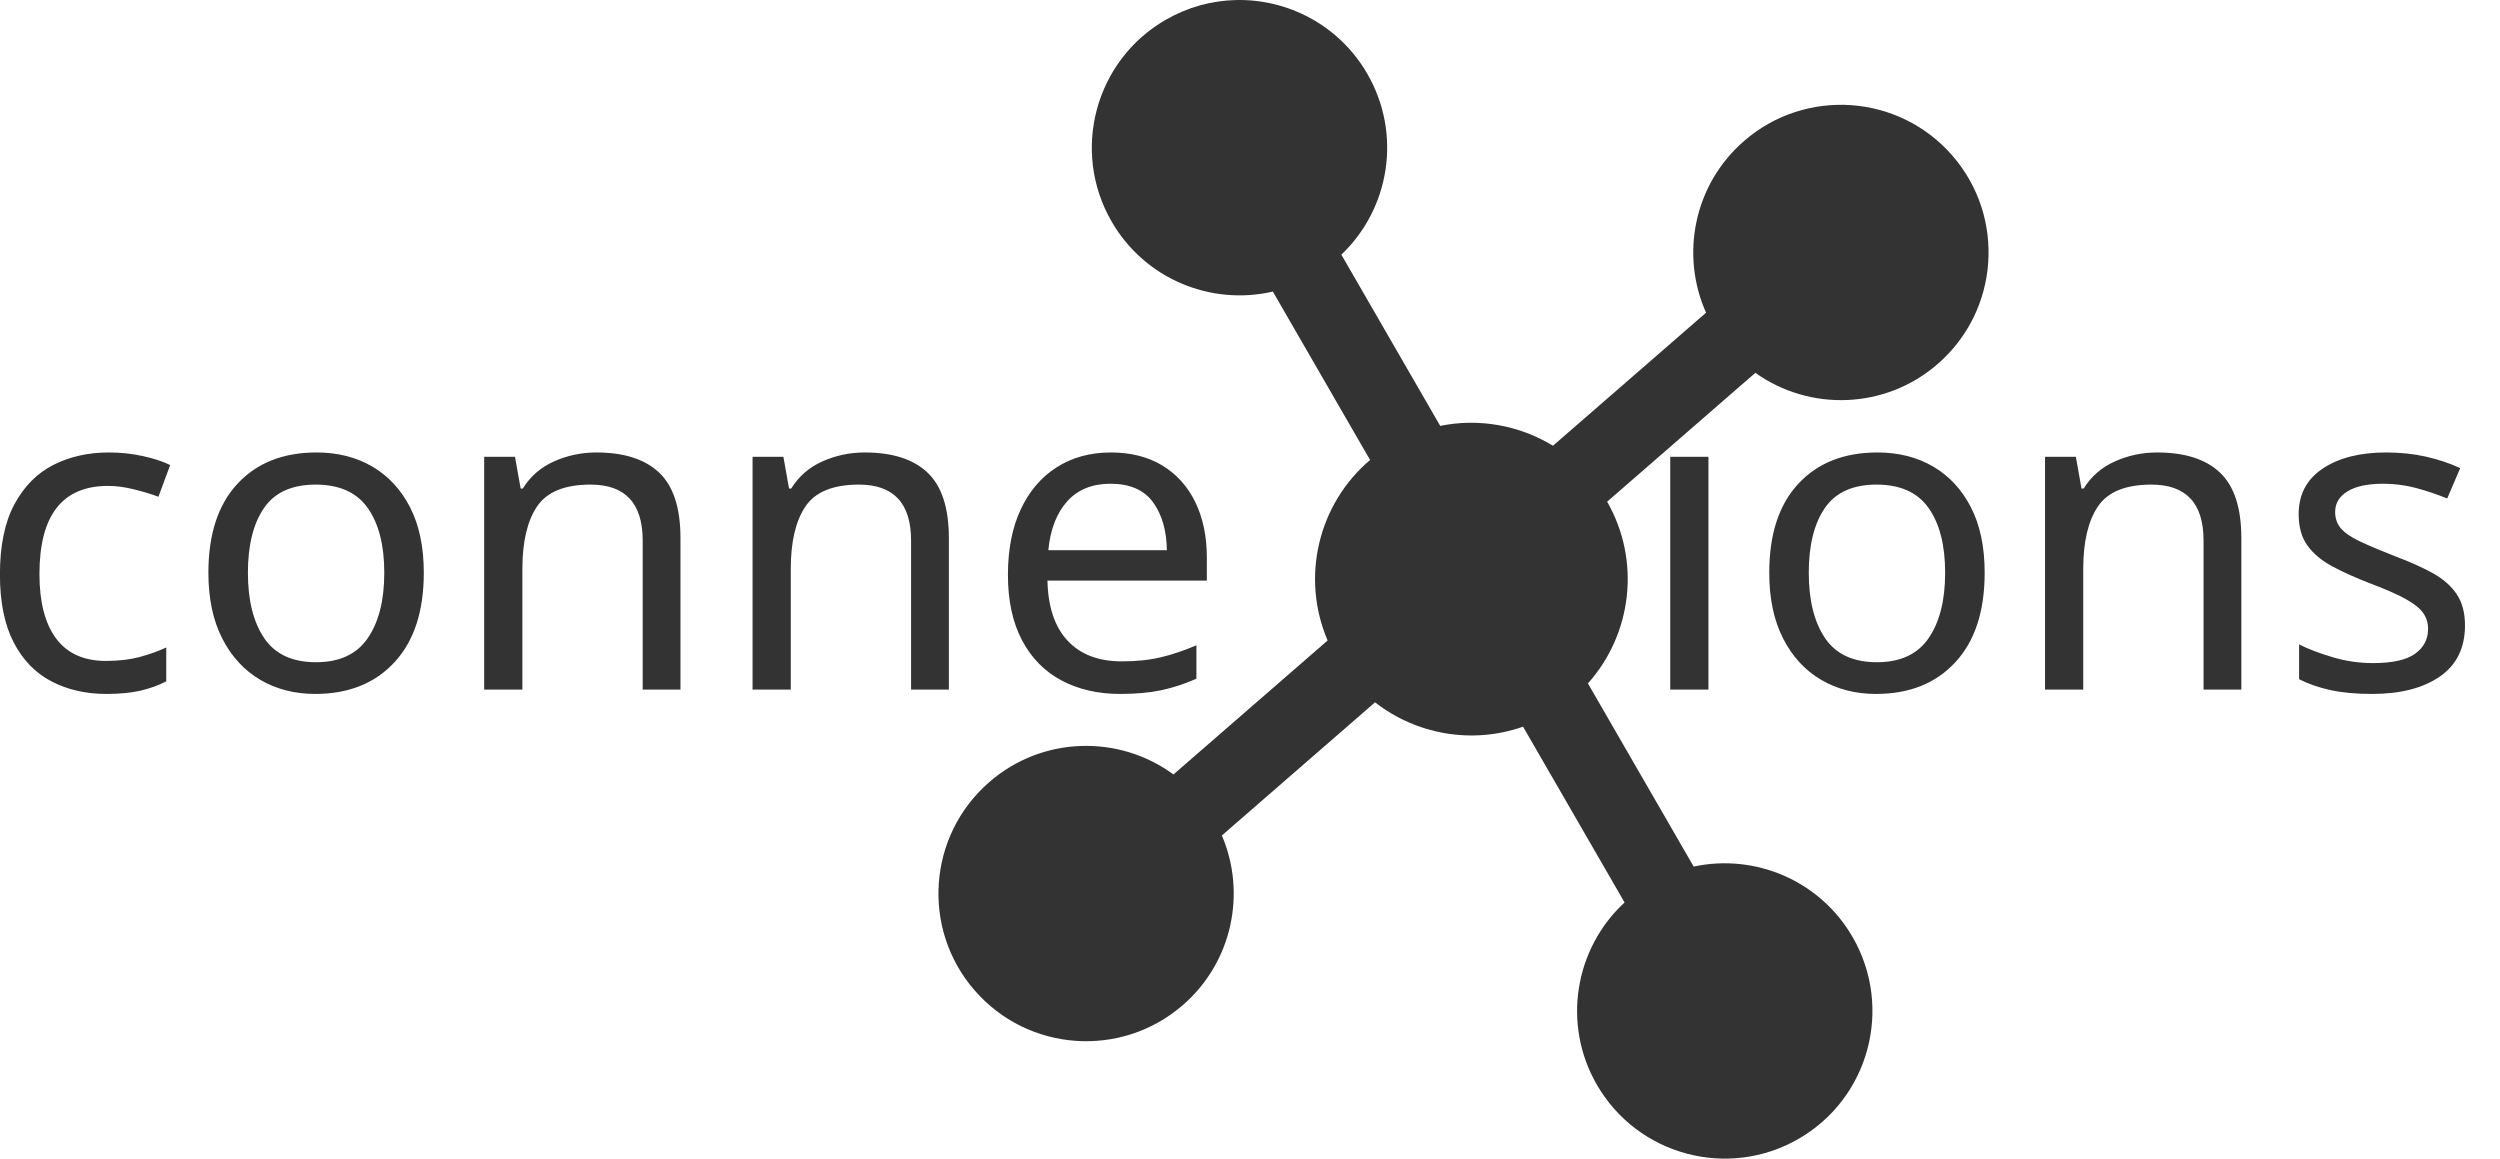
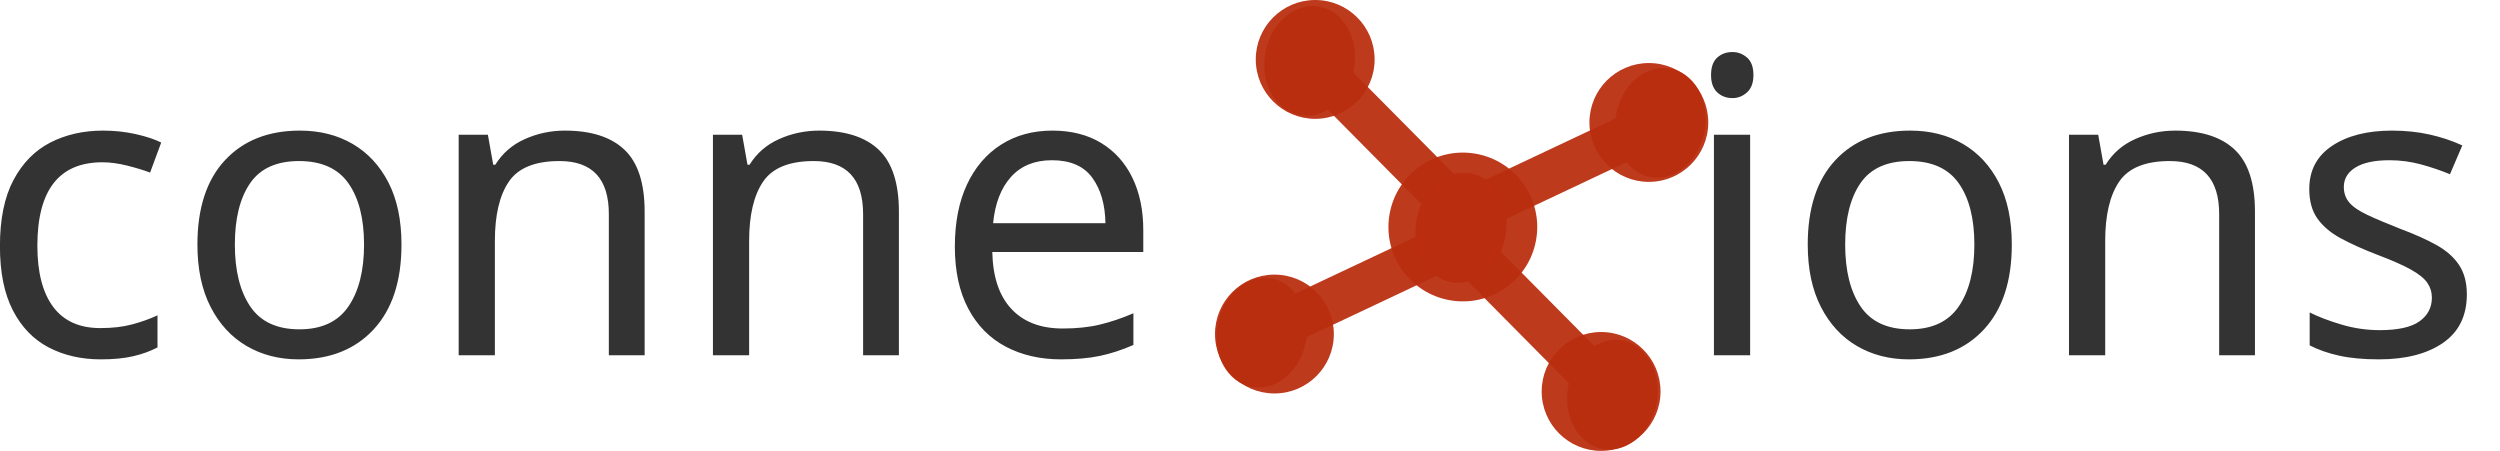
- <svg xmlns="http://www.w3.org/2000/svg" width="1439.107" height="666.959" id="svg2" version="1.1">
+ <svg xmlns="http://www.w3.org/2000/svg" width="1519.107" height="273.967" id="svg2" version="1.1">
  <defs id="defs4" />
-   <g id="layer2" transform="translate(453.5792,-159.2214)">
+   <g id="layer2" transform="translate(483.5792,-340.3173)">
    <g id="g3471" />
-     <g id="g3489" transform="matrix(-0.8660254,0.5,0.5,0.8660254,450.3161,-146.5171)" style="fill:#333333;fill-opacity:1">
-       <path style="fill:#333333;fill-opacity:1" d="m 257.656,159.25 c -13.702,0.356 -27.514,4.04 -40.219,11.375 -40.655,23.472 -54.597,75.47 -31.125,116.125 19.161,33.189 57.324,48.553 92.812,40.312 L 335.094,424 c -29.837,25.315 -40.006,67.565 -24.438,103.906 l -88.75,77.125 c -31.324,-23.025 -75.462,-22.167 -106.031,4.406 -35.429,30.798 -39.204,84.477 -8.406,119.906 30.798,35.429 84.477,39.204 119.906,8.406 28.569,-24.835 36.538,-64.567 22.406,-97.594 L 337.969,563.5 c 23.817,18.606 55.986,24.295 85.188,14.031 l 58.438,101.188 c -28.579,26.355 -36.19,69.859 -15.938,104.938 23.472,40.655 75.47,54.597 116.125,31.125 40.655,-23.472 54.566,-75.47 31.094,-116.125 -18.927,-32.783 -56.384,-48.164 -91.5,-40.594 L 460.5,552.625 C 485.637,524.54 491.239,482.478 471.562,448 l 85.312,-74.156 c 31.256,22.256 74.765,21.158 105,-5.125 35.429,-30.798 39.204,-84.508 8.406,-119.938 -30.798,-35.429 -84.508,-39.173 -119.938,-8.375 -28.924,25.143 -36.707,65.547 -21.844,98.812 L 440.375,415.812 C 421.126,404.063 397.888,399.81 375.469,404.375 L 318.562,305.812 c 27.808,-26.435 34.999,-69.37 14.969,-104.062 -16.137,-27.95 -45.731,-43.283 -75.875,-42.5 z" transform="matrix(-0.8660254,0.5,0.5,0.8660254,463.2438,-98.27049)" id="path3369" />
+     <text xml:space="preserve" style="font-size:40px;font-style:normal;font-weight:normal;line-height:125%;letter-spacing:0px;word-spacing:0px;fill:#333333;fill-opacity:1;stroke:none;font-family:Sans" x="536.627" y="556.18" id="text2986">
+       <tspan id="tspan2988" x="536.627" y="556.18" style="font-size:250px;fill:#333333;fill-opacity:1">ions</tspan>
+       <tspan x="536.627" y="868.68" id="tspan2990" />
+     </text>
+     <text xml:space="preserve" style="font-size:40px;font-style:normal;font-weight:normal;line-height:125%;letter-spacing:0px;word-spacing:0px;fill:#333333;fill-opacity:1;stroke:none;font-family:Sans" x="-497.373" y="556.18" id="text2992">
+       <tspan x="-497.373" y="556.18" id="tspan2996" style="font-size:250px;fill:#333333;fill-opacity:1">conne</tspan>
+     </text>
+     <g transform="matrix(3.013507,0,0,3.013507,253.376,243.6264)" id="g3803" style="fill:#ba2e0f;fill-opacity:0.941">
+       <g transform="matrix(0.9848078,0.1736482,-0.1736482,0.9848078,14.30839,-7.506485)" style="fill:#ba2e0f;fill-opacity:0.941" id="g2987">
+         <g id="g3078" transform="matrix(0.7736069,0,0,0.9473684,74.22381,22.81632)" style="fill:#ba2e0f;fill-opacity:0.941">
+           <g id="g3" transform="translate(-104.4492,8.262212)" style="fill:#ba2e0f;fill-opacity:0.941">
+             <path id="path5" d="m 73.213,38.25 c -1.478,0 -2.886,0.285 -4.189,0.782 L 38.498,21.408 c 0.017,-0.259 0.039,-0.517 0.039,-0.78 0,-6.489 -5.261,-11.75 -11.75,-11.75 -6.489,0 -11.75,5.261 -11.75,11.75 0,6.489 5.261,11.75 11.75,11.75 2.563,0 4.927,-0.83 6.858,-2.223 l 28.343,16.364 c -0.341,1.1 -0.525,2.27 -0.525,3.482 0,1.232 0.191,2.418 0.543,3.534 L 33.693,69.881 c -1.94,-1.414 -4.321,-2.258 -6.906,-2.258 -6.489,0 -11.75,5.261 -11.75,11.75 0,6.489 5.261,11.75 11.75,11.75 6.489,0 11.75,-5.261 11.75,-11.75 0,-0.243 -0.022,-0.48 -0.036,-0.72 l 30.59,-17.661 c 1.284,0.482 2.67,0.758 4.122,0.758 6.489,0 11.75,-5.261 11.75,-11.75 0,-6.489 -5.261,-11.75 -11.75,-11.75 z" style="fill:#ba2e0f;fill-opacity:0.941" />
+           </g>
+           <g style="fill:#ba2e0f;fill-opacity:0.941" id="g3-8" transform="matrix(-1,0,0,-1,41.963,108.278)">
+             <path style="fill:#ba2e0f;fill-opacity:0.941" id="path5-8" d="m 73.213,38.25 c -1.478,0 -2.886,0.285 -4.189,0.782 L 38.498,21.408 c 0.017,-0.259 0.039,-0.517 0.039,-0.78 0,-6.489 -5.261,-11.75 -11.75,-11.75 -6.489,0 -11.75,5.261 -11.75,11.75 0,6.489 5.261,11.75 11.75,11.75 2.563,0 4.927,-0.83 6.858,-2.223 l 28.343,16.364 c -0.341,1.1 -0.525,2.27 -0.525,3.482 0,1.232 0.191,2.418 0.543,3.534 L 33.693,69.881 c -1.94,-1.414 -4.321,-2.258 -6.906,-2.258 -6.489,0 -11.75,5.261 -11.75,11.75 0,6.489 5.261,11.75 11.75,11.75 6.489,0 11.75,-5.261 11.75,-11.75 0,-0.243 -0.022,-0.48 -0.036,-0.72 l 30.59,-17.661 c 1.284,0.482 2.67,0.758 4.122,0.758 6.489,0 11.75,-5.261 11.75,-11.75 0,-6.489 -5.261,-11.75 -11.75,-11.75 z" />
+           </g>
+         </g>
+         <path style="fill:#ba2e0f;fill-opacity:0.941;fill-rule:nonzero;stroke:none" id="path3084" d="m 62.924,78.284 c 0,6.845 -5.691,12.394 -12.712,12.394 C 43.191,90.678 37.5,85.129 37.5,78.284 c 0,-6.845 5.691,-12.394 12.712,-12.394 7.021,0 12.712,5.549 12.712,12.394 z" transform="matrix(1.18,0,0,1.210256,-8.868644,-16.94694)" />
+       </g>
+       <path transform="matrix(1.119897,0,0,0.9585563,4.949836,4.803546)" d="m 17.373,98.729 c 0,6.904 -4.79,12.5 -10.699,12.5 -5.909,0 -10.699,-5.596 -10.699,-12.5 0,-6.904 4.79,-12.5 10.699,-12.5 5.909,0 10.699,5.596 10.699,12.5 z" id="path2988" style="fill:#ba2e0f;fill-opacity:0.941;fill-rule:nonzero;stroke:none" />
+       <path transform="matrix(1.119897,0,0,0.9585563,13.17018,-50.56933)" d="m 17.373,98.729 c 0,6.904 -4.79,12.5 -10.699,12.5 -5.909,0 -10.699,-5.596 -10.699,-12.5 0,-6.904 4.79,-12.5 10.699,-12.5 5.909,0 10.699,5.596 10.699,12.5 z" id="path2988-3" style="fill:#ba2e0f;fill-opacity:0.941;fill-rule:nonzero;stroke:none" />
+       <path transform="matrix(1.119897,0,0,0.9585563,70.82272,16.37982)" d="m 17.373,98.729 c 0,6.904 -4.79,12.5 -10.699,12.5 -5.909,0 -10.699,-5.596 -10.699,-12.5 0,-6.904 4.79,-12.5 10.699,-12.5 5.909,0 10.699,5.596 10.699,12.5 z" id="path2988-2" style="fill:#ba2e0f;fill-opacity:0.941;fill-rule:nonzero;stroke:none" />
+       <path transform="matrix(1.119897,0,0,0.9585563,80.44984,-37.85747)" d="m 17.373,98.729 c 0,6.904 -4.79,12.5 -10.699,12.5 -5.909,0 -10.699,-5.596 -10.699,-12.5 0,-6.904 4.79,-12.5 10.699,-12.5 5.909,0 10.699,5.596 10.699,12.5 z" id="path2988-7" style="fill:#ba2e0f;fill-opacity:0.941;fill-rule:nonzero;stroke:none" />
    </g>
-     <text xml:space="preserve" style="font-size:40px;font-style:normal;font-weight:normal;line-height:125%;letter-spacing:0px;word-spacing:0px;fill:#333333;fill-opacity:1;stroke:none;font-family:Sans" x="486.627" y="556.18" id="text2986">
-       <tspan id="tspan2988" x="486.627" y="556.18" style="font-size:250px;fill:#333333;fill-opacity:1">ions</tspan>
-       <tspan x="486.627" y="868.68" id="tspan2990" />
-     </text>
-     <text xml:space="preserve" style="font-size:40px;font-style:normal;font-weight:normal;line-height:125%;letter-spacing:0px;word-spacing:0px;fill:#333333;fill-opacity:1;stroke:none;font-family:Sans" x="-467.373" y="556.18" id="text2992">
-       <tspan x="-467.373" y="556.18" id="tspan2996" style="font-size:250px;fill:#333333;fill-opacity:1">conne</tspan>
-     </text>
  </g>
</svg>
